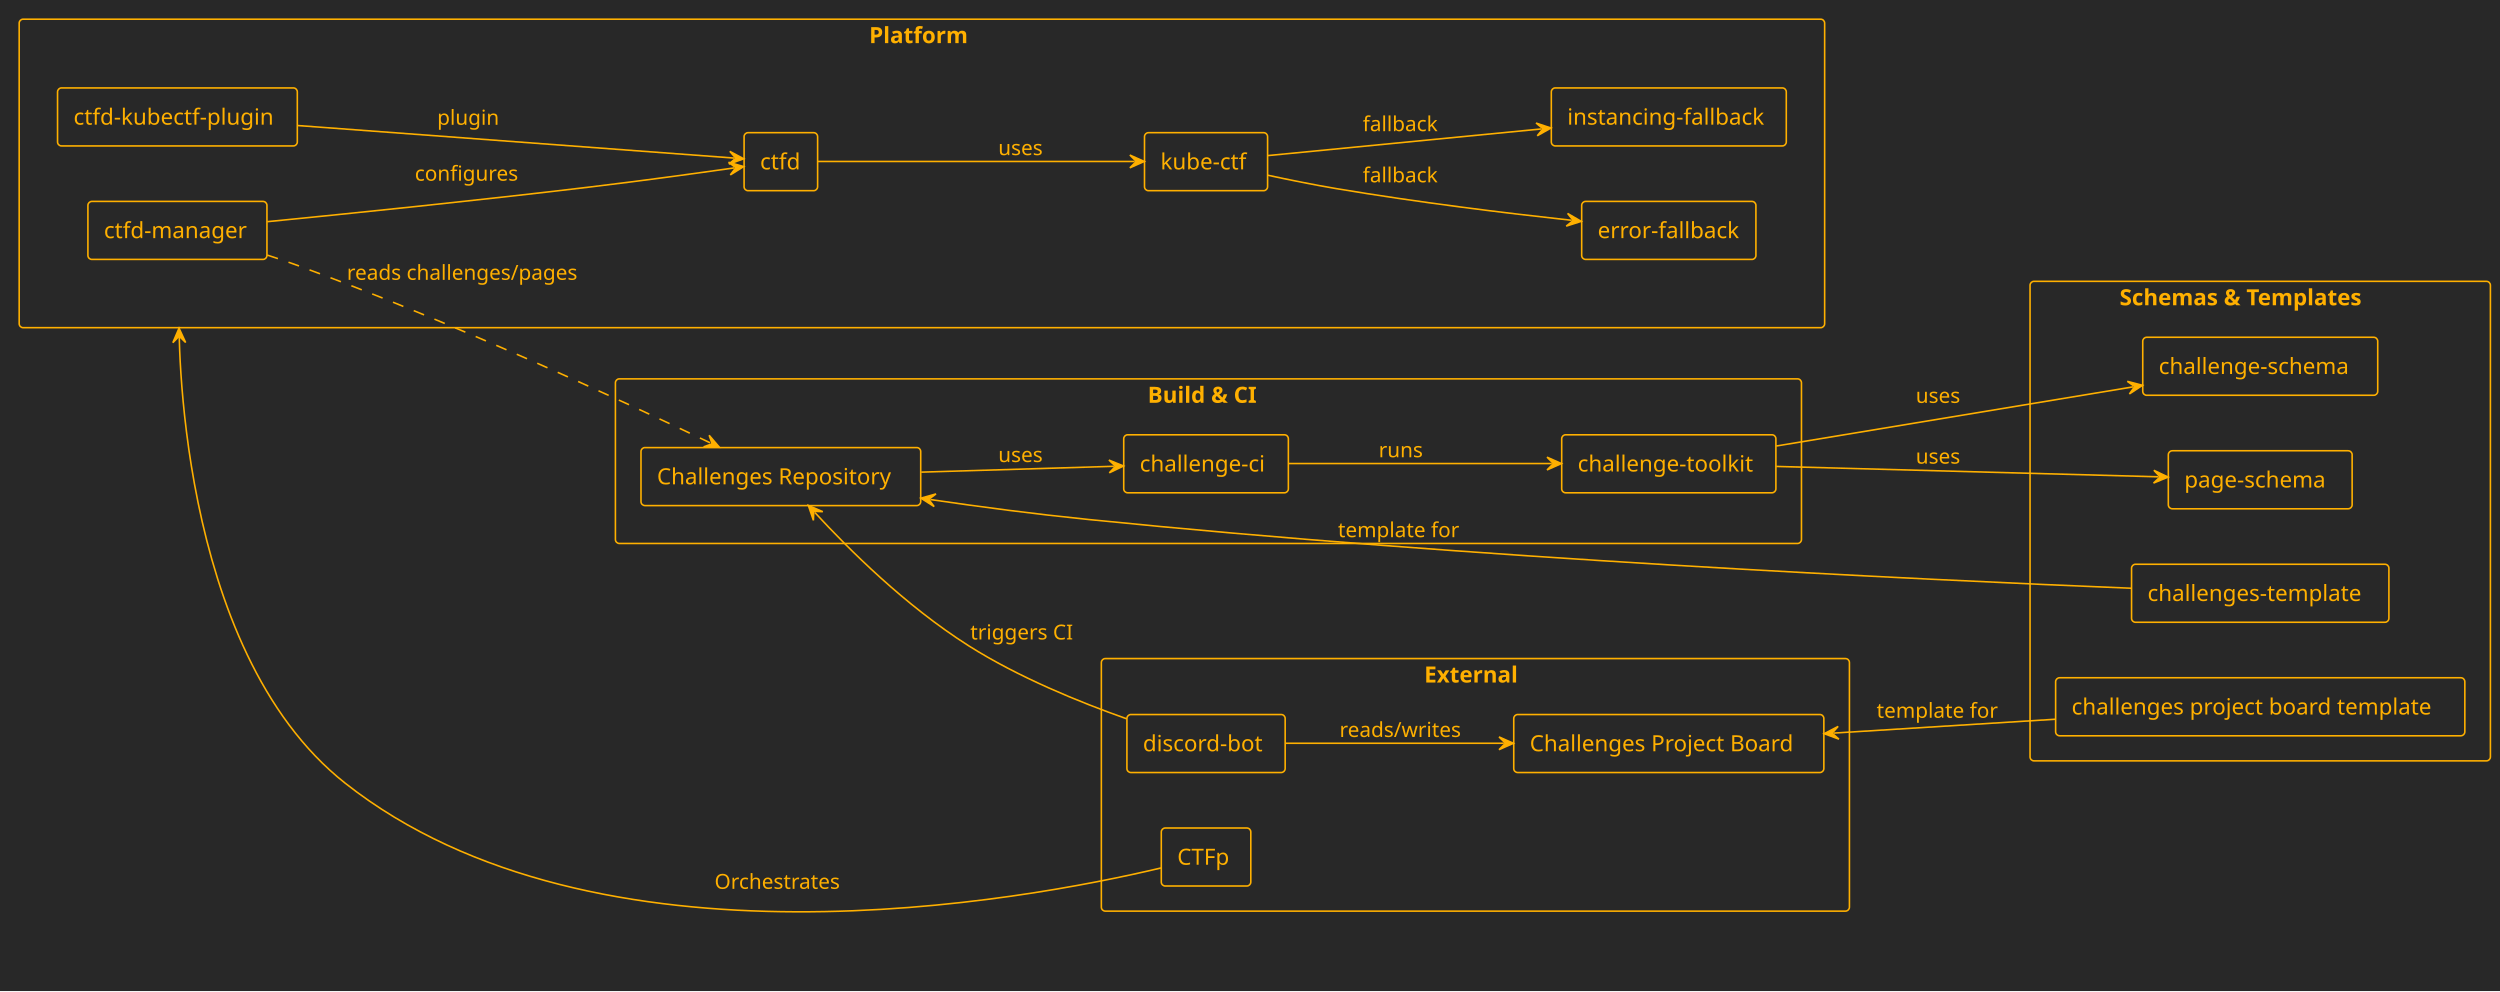
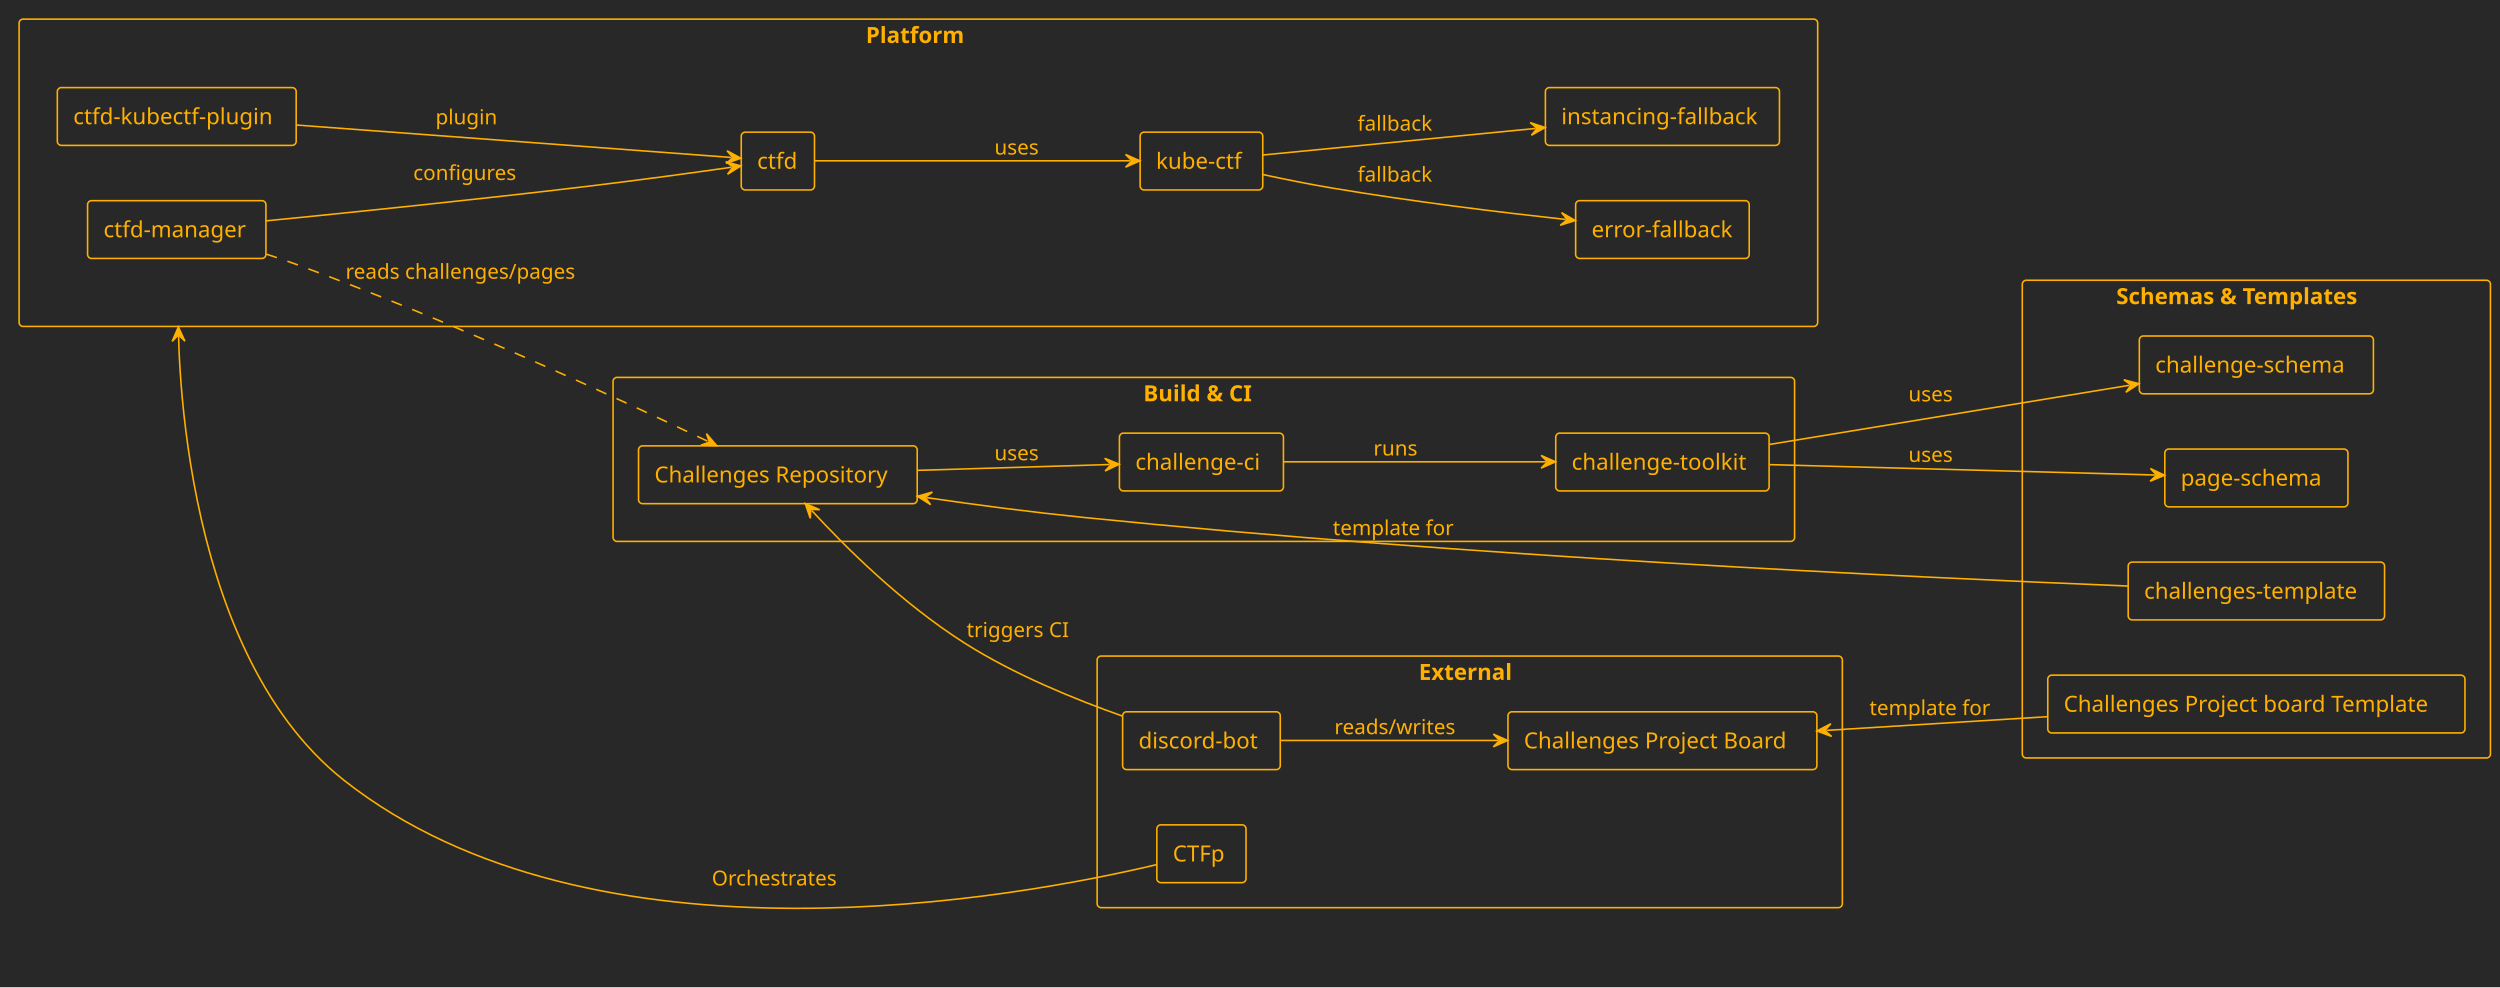
- <svg xmlns="http://www.w3.org/2000/svg" xmlns:xlink="http://www.w3.org/1999/xlink" contentStyleType="text/css" height="620px" preserveAspectRatio="none" style="width:1564px;height:620px;background:#282828;" version="1.1" viewBox="0 0 1564 620" width="1564px" zoomAndPan="magnify">
+ <svg xmlns="http://www.w3.org/2000/svg" xmlns:xlink="http://www.w3.org/1999/xlink" contentStyleType="text/css" height="620px" preserveAspectRatio="none" style="width:1570px;height:620px;background:#282828;" version="1.1" viewBox="0 0 1570 620" width="1570px" zoomAndPan="magnify">
  <defs />
  <g>
-     <rect fill="#282828" height="620" style="stroke:none;stroke-width:1.0;" width="1564" x="0" y="0" />
+     <rect fill="#282828" height="620" style="stroke:none;stroke-width:1.0;" width="1570" x="0" y="0" />
    <g id="cluster_Schemas &amp; Templates">
-       <rect fill="#282828" height="300" rx="2.5" ry="2.5" style="stroke:#FFB000;stroke-width:1.0;" width="288" x="1270" y="176" />
-       <text fill="#FFB000" font-family="Verdana" font-size="14" font-weight="bold" lengthAdjust="spacing" textLength="176" x="1326" y="190.995">Schemas &amp; Templates</text>
+       <rect fill="#282828" height="300" rx="2.5" ry="2.5" style="stroke:#FFB000;stroke-width:1.0;" width="294" x="1270" y="176" />
+       <text fill="#FFB000" font-family="Verdana" font-size="14" font-weight="bold" lengthAdjust="spacing" textLength="176" x="1329" y="190.995">Schemas &amp; Templates</text>
    </g>
    <g id="cluster_Build &amp; CI">
      <rect fill="#282828" height="103" rx="2.5" ry="2.5" style="stroke:#FFB000;stroke-width:1.0;" width="742" x="385" y="237" />
      <text fill="#FFB000" font-family="Verdana" font-size="14" font-weight="bold" lengthAdjust="spacing" textLength="76" x="718" y="251.995">Build &amp; CI</text>
    </g>
    <g id="cluster_Platform">
      <rect fill="#282828" height="193" rx="2.5" ry="2.5" style="stroke:#FFB000;stroke-width:1.0;" width="1129.5" x="12" y="12" />
      <text fill="#FFB000" font-family="Verdana" font-size="14" font-weight="bold" lengthAdjust="spacing" textLength="66" x="543.75" y="26.995">Platform</text>
    </g>
    <g id="cluster_External">
      <rect fill="#282828" height="158" rx="2.5" ry="2.5" style="stroke:#FFB000;stroke-width:1.0;" width="468" x="689" y="412" />
      <text fill="#FFB000" font-family="Verdana" font-size="14" font-weight="bold" lengthAdjust="spacing" textLength="64" x="891" y="426.995">External</text>
    </g>
    <g id="elem_CS">
      <a href="https://github.com/ctfpilot/challenge-schema" target="_top" title="https://github.com/ctfpilot/challenge-schema" xlink:actuate="onRequest" xlink:href="https://github.com/ctfpilot/challenge-schema" xlink:show="new" xlink:title="https://github.com/ctfpilot/challenge-schema" xlink:type="simple">
-         <rect fill="#282828" height="36.297" rx="2.5" ry="2.5" style="stroke:#FFB000;stroke-width:1.0;" width="147" x="1340.5" y="211" />
-         <text fill="#FFB000" font-family="Verdana" font-size="14" lengthAdjust="spacing" textLength="127" x="1350.5" y="233.995">challenge-schema</text>
+         <rect fill="#282828" height="36.297" rx="2.5" ry="2.5" style="stroke:#FFB000;stroke-width:1.0;" width="147" x="1343.5" y="211" />
+         <text fill="#FFB000" font-family="Verdana" font-size="14" lengthAdjust="spacing" textLength="127" x="1353.5" y="233.995">challenge-schema</text>
      </a>
    </g>
    <g id="elem_PS">
      <a href="https://github.com/ctfpilot/page-schema" target="_top" title="https://github.com/ctfpilot/page-schema" xlink:actuate="onRequest" xlink:href="https://github.com/ctfpilot/page-schema" xlink:show="new" xlink:title="https://github.com/ctfpilot/page-schema" xlink:type="simple">
-         <rect fill="#282828" height="36.297" rx="2.5" ry="2.5" style="stroke:#FFB000;stroke-width:1.0;" width="115" x="1356.5" y="282" />
-         <text fill="#FFB000" font-family="Verdana" font-size="14" lengthAdjust="spacing" textLength="95" x="1366.5" y="304.995">page-schema</text>
+         <rect fill="#282828" height="36.297" rx="2.5" ry="2.5" style="stroke:#FFB000;stroke-width:1.0;" width="115" x="1359.5" y="282" />
+         <text fill="#FFB000" font-family="Verdana" font-size="14" lengthAdjust="spacing" textLength="95" x="1369.5" y="304.995">page-schema</text>
      </a>
    </g>
    <g id="elem_CT">
      <a href="https://github.com/ctfpilot/challenges-template" target="_top" title="https://github.com/ctfpilot/challenges-template" xlink:actuate="onRequest" xlink:href="https://github.com/ctfpilot/challenges-template" xlink:show="new" xlink:title="https://github.com/ctfpilot/challenges-template" xlink:type="simple">
-         <rect fill="#282828" height="36.297" rx="2.5" ry="2.5" style="stroke:#FFB000;stroke-width:1.0;" width="161" x="1333.5" y="353" />
-         <text fill="#FFB000" font-family="Verdana" font-size="14" lengthAdjust="spacing" textLength="141" x="1343.5" y="375.995">challenges-template</text>
+         <rect fill="#282828" height="36.297" rx="2.5" ry="2.5" style="stroke:#FFB000;stroke-width:1.0;" width="161" x="1336.5" y="353" />
+         <text fill="#FFB000" font-family="Verdana" font-size="14" lengthAdjust="spacing" textLength="141" x="1346.5" y="375.995">challenges-template</text>
      </a>
    </g>
    <g id="elem_PBT">
      <a href="https://github.com/orgs/ctfpilot/projects/1" target="_top" title="https://github.com/orgs/ctfpilot/projects/1" xlink:actuate="onRequest" xlink:href="https://github.com/orgs/ctfpilot/projects/1" xlink:show="new" xlink:title="https://github.com/orgs/ctfpilot/projects/1" xlink:type="simple">
-         <rect fill="#282828" height="36.297" rx="2.5" ry="2.5" style="stroke:#FFB000;stroke-width:1.0;" width="256" x="1286" y="424" />
-         <text fill="#FFB000" font-family="Verdana" font-size="14" lengthAdjust="spacing" textLength="236" x="1296" y="446.995">challenges project board template</text>
+         <rect fill="#282828" height="36.297" rx="2.5" ry="2.5" style="stroke:#FFB000;stroke-width:1.0;" width="262" x="1286" y="424" />
+         <text fill="#FFB000" font-family="Verdana" font-size="14" lengthAdjust="spacing" textLength="242" x="1296" y="446.995">Challenges Project board Template</text>
      </a>
    </g>
    <g id="elem_Toolkit">
      <a href="https://github.com/ctfpilot/challenge-toolkit" target="_top" title="https://github.com/ctfpilot/challenge-toolkit" xlink:actuate="onRequest" xlink:href="https://github.com/ctfpilot/challenge-toolkit" xlink:show="new" xlink:title="https://github.com/ctfpilot/challenge-toolkit" xlink:type="simple">
        <rect fill="#282828" height="36.297" rx="2.5" ry="2.5" style="stroke:#FFB000;stroke-width:1.0;" width="134" x="977" y="272" />
        <text fill="#FFB000" font-family="Verdana" font-size="14" lengthAdjust="spacing" textLength="114" x="987" y="294.995">challenge-toolkit</text>
      </a>
    </g>
    <g id="elem_CI">
      <a href="https://github.com/ctfpilot/challenge-ci" target="_top" title="https://github.com/ctfpilot/challenge-ci" xlink:actuate="onRequest" xlink:href="https://github.com/ctfpilot/challenge-ci" xlink:show="new" xlink:title="https://github.com/ctfpilot/challenge-ci" xlink:type="simple">
        <rect fill="#282828" height="36.297" rx="2.5" ry="2.5" style="stroke:#FFB000;stroke-width:1.0;" width="103" x="703" y="272" />
        <text fill="#FFB000" font-family="Verdana" font-size="14" lengthAdjust="spacing" textLength="83" x="713" y="294.995">challenge-ci</text>
      </a>
    </g>
    <g id="elem_Repo">
      <a href="https://github.com/ctfpilot/challenges-example" target="_top" title="https://github.com/ctfpilot/challenges-example" xlink:actuate="onRequest" xlink:href="https://github.com/ctfpilot/challenges-example" xlink:show="new" xlink:title="https://github.com/ctfpilot/challenges-example" xlink:type="simple">
        <rect fill="#282828" height="36.297" rx="2.5" ry="2.5" style="stroke:#FFB000;stroke-width:1.0;" width="175" x="401" y="280" />
        <text fill="#FFB000" font-family="Verdana" font-size="14" lengthAdjust="spacing" textLength="155" x="411" y="302.995">Challenges Repository</text>
      </a>
    </g>
    <g id="elem_Plugin">
      <a href="https://github.com/ctfpilot/ctfd-kubectf-plugin" target="_top" title="https://github.com/ctfpilot/ctfd-kubectf-plugin" xlink:actuate="onRequest" xlink:href="https://github.com/ctfpilot/ctfd-kubectf-plugin" xlink:show="new" xlink:title="https://github.com/ctfpilot/ctfd-kubectf-plugin" xlink:type="simple">
        <rect fill="#282828" height="36.297" rx="2.5" ry="2.5" style="stroke:#FFB000;stroke-width:1.0;" width="150" x="36" y="55" />
        <text fill="#FFB000" font-family="Verdana" font-size="14" lengthAdjust="spacing" textLength="130" x="46" y="77.995">ctfd-kubectf-plugin</text>
      </a>
    </g>
    <g id="elem_Manager">
      <a href="https://github.com/ctfpilot/ctfd-manager" target="_top" title="https://github.com/ctfpilot/ctfd-manager" xlink:actuate="onRequest" xlink:href="https://github.com/ctfpilot/ctfd-manager" xlink:show="new" xlink:title="https://github.com/ctfpilot/ctfd-manager" xlink:type="simple">
        <rect fill="#282828" height="36.297" rx="2.5" ry="2.5" style="stroke:#FFB000;stroke-width:1.0;" width="112" x="55" y="126" />
        <text fill="#FFB000" font-family="Verdana" font-size="14" lengthAdjust="spacing" textLength="92" x="65" y="148.995">ctfd-manager</text>
      </a>
    </g>
    <g id="elem_CTFd">
      <a href="https://github.com/ctfpilot/ctfd" target="_top" title="https://github.com/ctfpilot/ctfd" xlink:actuate="onRequest" xlink:href="https://github.com/ctfpilot/ctfd" xlink:show="new" xlink:title="https://github.com/ctfpilot/ctfd" xlink:type="simple">
        <rect fill="#282828" height="36.297" rx="2.5" ry="2.5" style="stroke:#FFB000;stroke-width:1.0;" width="46" x="465.5" y="83" />
        <text fill="#FFB000" font-family="Verdana" font-size="14" lengthAdjust="spacing" textLength="26" x="475.5" y="105.995">ctfd</text>
      </a>
    </g>
    <g id="elem_Kube">
      <a href="https://github.com/ctfpilot/kube-ctf" target="_top" title="https://github.com/ctfpilot/kube-ctf" xlink:actuate="onRequest" xlink:href="https://github.com/ctfpilot/kube-ctf" xlink:show="new" xlink:title="https://github.com/ctfpilot/kube-ctf" xlink:type="simple">
        <rect fill="#282828" height="36.297" rx="2.5" ry="2.5" style="stroke:#FFB000;stroke-width:1.0;" width="77" x="716" y="83" />
        <text fill="#FFB000" font-family="Verdana" font-size="14" lengthAdjust="spacing" textLength="57" x="726" y="105.995">kube-ctf</text>
      </a>
    </g>
    <g id="elem_IFB">
      <a href="https://github.com/ctfpilot/instancing-fallback" target="_top" title="https://github.com/ctfpilot/instancing-fallback" xlink:actuate="onRequest" xlink:href="https://github.com/ctfpilot/instancing-fallback" xlink:show="new" xlink:title="https://github.com/ctfpilot/instancing-fallback" xlink:type="simple">
        <rect fill="#282828" height="36.297" rx="2.5" ry="2.5" style="stroke:#FFB000;stroke-width:1.0;" width="147" x="970.5" y="55" />
        <text fill="#FFB000" font-family="Verdana" font-size="14" lengthAdjust="spacing" textLength="127" x="980.5" y="77.995">instancing-fallback</text>
      </a>
    </g>
    <g id="elem_EFB">
      <a href="https://github.com/ctfpilot/error-fallback" target="_top" title="https://github.com/ctfpilot/error-fallback" xlink:actuate="onRequest" xlink:href="https://github.com/ctfpilot/error-fallback" xlink:show="new" xlink:title="https://github.com/ctfpilot/error-fallback" xlink:type="simple">
        <rect fill="#282828" height="36.297" rx="2.5" ry="2.5" style="stroke:#FFB000;stroke-width:1.0;" width="109" x="989.5" y="126" />
        <text fill="#FFB000" font-family="Verdana" font-size="14" lengthAdjust="spacing" textLength="89" x="999.5" y="148.995">error-fallback</text>
      </a>
    </g>
    <g id="elem_CTFp">
      <a href="https://github.com/ctfpilot/ctfp" target="_top" title="https://github.com/ctfpilot/ctfp" xlink:actuate="onRequest" xlink:href="https://github.com/ctfpilot/ctfp" xlink:show="new" xlink:title="https://github.com/ctfpilot/ctfp" xlink:type="simple">
        <rect fill="#282828" height="36.297" rx="2.5" ry="2.5" style="stroke:#FFB000;stroke-width:1.0;" width="56" x="726.5" y="518" />
        <text fill="#FFB000" font-family="Verdana" font-size="14" lengthAdjust="spacing" textLength="36" x="736.5" y="540.995">CTFp</text>
      </a>
    </g>
    <g id="elem_Bot">
      <a href="https://github.com/ctfpilot/discord-bot" target="_top" title="https://github.com/ctfpilot/discord-bot" xlink:actuate="onRequest" xlink:href="https://github.com/ctfpilot/discord-bot" xlink:show="new" xlink:title="https://github.com/ctfpilot/discord-bot" xlink:type="simple">
        <rect fill="#282828" height="36.297" rx="2.5" ry="2.5" style="stroke:#FFB000;stroke-width:1.0;" width="99" x="705" y="447" />
        <text fill="#FFB000" font-family="Verdana" font-size="14" lengthAdjust="spacing" textLength="79" x="715" y="469.995">discord-bot</text>
      </a>
    </g>
    <g id="elem_Board">
      <a href="https://github.com/orgs/ctfpilot/projects/2" target="_top" title="https://github.com/orgs/ctfpilot/projects/2" xlink:actuate="onRequest" xlink:href="https://github.com/orgs/ctfpilot/projects/2" xlink:show="new" xlink:title="https://github.com/orgs/ctfpilot/projects/2" xlink:type="simple">
        <rect fill="#282828" height="36.297" rx="2.5" ry="2.5" style="stroke:#FFB000;stroke-width:1.0;" width="194" x="947" y="447" />
        <text fill="#FFB000" font-family="Verdana" font-size="14" lengthAdjust="spacing" textLength="174" x="957" y="469.995">Challenges Project Board</text>
      </a>
    </g>
    <g id="link_Toolkit_CS">
-       <path d="M1111.22,279.02 C1175.78,268.32 1267.801,253.071 1334.461,242.021 " fill="none" id="Toolkit-to-CS" style="stroke:#FFB000;stroke-width:1.0;" />
-       <polygon fill="#FFB000" points="1340.38,241.04,1330.847,238.566,1335.447,241.858,1332.155,246.458,1340.38,241.04" style="stroke:#FFB000;stroke-width:1.0;" />
+       <path d="M1111.33,279.09 C1176.56,268.37 1269.979,253.014 1337.35,241.934 " fill="none" id="Toolkit-to-CS" style="stroke:#FFB000;stroke-width:1.0;" />
+       <polygon fill="#FFB000" points="1343.27,240.96,1333.74,238.474,1338.336,241.771,1335.038,246.368,1343.27,240.96" style="stroke:#FFB000;stroke-width:1.0;" />
      <text fill="#FFB000" font-family="Verdana" font-size="13" lengthAdjust="spacing" textLength="30" x="1198.5" y="252.067">uses</text>
    </g>
    <g id="link_Toolkit_PS">
-       <path d="M1111.22,291.8 C1181.16,293.7 1284.272,296.508 1350.362,298.298 " fill="none" id="Toolkit-to-PS" style="stroke:#FFB000;stroke-width:1.0;" />
-       <polygon fill="#FFB000" points="1356.36,298.46,1347.472,294.218,1351.362,298.325,1347.255,302.215,1356.36,298.46" style="stroke:#FFB000;stroke-width:1.0;" />
+       <path d="M1111.33,291.79 C1181.98,293.69 1286.642,296.508 1353.352,298.308 " fill="none" id="Toolkit-to-PS" style="stroke:#FFB000;stroke-width:1.0;" />
+       <polygon fill="#FFB000" points="1359.35,298.47,1350.461,294.229,1354.352,298.335,1350.245,302.226,1359.35,298.47" style="stroke:#FFB000;stroke-width:1.0;" />
      <text fill="#FFB000" font-family="Verdana" font-size="13" lengthAdjust="spacing" textLength="30" x="1198.5" y="290.067">uses</text>
    </g>
    <g id="link_PBT_Board">
-       <path d="M1285.84,449.95 C1238.41,452.91 1191.388,455.856 1147.198,458.616 " fill="none" id="PBT-to-Board" style="stroke:#FFB000;stroke-width:1.0;" />
-       <polygon fill="#FFB000" points="1141.21,458.99,1150.442,462.421,1146.2,458.678,1149.943,454.437,1141.21,458.99" style="stroke:#FFB000;stroke-width:1.0;" />
+       <path d="M1285.79,450.07 C1238.15,453.03 1191.129,455.938 1147.008,458.678 " fill="none" id="PBT-to-Board" style="stroke:#FFB000;stroke-width:1.0;" />
+       <polygon fill="#FFB000" points="1141.02,459.05,1150.251,462.485,1146.01,458.74,1149.755,454.5,1141.02,459.05" style="stroke:#FFB000;stroke-width:1.0;" />
      <text fill="#FFB000" font-family="Verdana" font-size="13" lengthAdjust="spacing" textLength="79" x="1174" y="449.067">template for</text>
    </g>
    <g id="link_CT_Repo">
-       <path d="M1333.49,368.02 C1198.91,362.52 917.73,349.09 681,325 C646.6,321.5 614.817,317.307 582.017,312.517 " fill="none" id="CT-to-Repo" style="stroke:#FFB000;stroke-width:1.0;" />
-       <polygon fill="#FFB000" points="576.08,311.65,584.408,316.909,581.028,312.373,585.564,308.993,576.08,311.65" style="stroke:#FFB000;stroke-width:1.0;" />
+       <path d="M1336.44,368.04 C1201.41,362.58 918.86,349.17 681,325 C646.59,321.5 614.807,317.317 582.017,312.527 " fill="none" id="CT-to-Repo" style="stroke:#FFB000;stroke-width:1.0;" />
+       <polygon fill="#FFB000" points="576.08,311.66,584.407,316.919,581.028,312.383,585.564,309.003,576.08,311.66" style="stroke:#FFB000;stroke-width:1.0;" />
      <text fill="#FFB000" font-family="Verdana" font-size="13" lengthAdjust="spacing" textLength="79" x="837" y="336.067">template for</text>
    </g>
    <g id="link_CI_Toolkit">
      <path d="M806.24,290 C853.71,290 918.9,290 970.82,290 " fill="none" id="CI-to-Toolkit" style="stroke:#FFB000;stroke-width:1.0;" />
      <polygon fill="#FFB000" points="976.82,290,967.82,286,971.82,290,967.82,294,976.82,290" style="stroke:#FFB000;stroke-width:1.0;" />
      <text fill="#FFB000" font-family="Verdana" font-size="13" lengthAdjust="spacing" textLength="28" x="862.5" y="286.067">runs</text>
    </g>
    <g id="link_Repo_CI">
      <path d="M576.31,295.37 C618.24,294.1 661.093,292.803 696.863,291.713 " fill="none" id="Repo-to-CI" style="stroke:#FFB000;stroke-width:1.0;" />
      <polygon fill="#FFB000" points="702.86,291.53,693.742,287.806,697.862,291.682,693.986,295.802,702.86,291.53" style="stroke:#FFB000;stroke-width:1.0;" />
      <text fill="#FFB000" font-family="Verdana" font-size="13" lengthAdjust="spacing" textLength="30" x="624.5" y="289.067">uses</text>
    </g>
    <g id="link_Bot_Repo">
      <path d="M704.95,449.72 C675.14,439.2 636.89,423.59 606,404 C566.05,378.66 530.96,343.568 509.77,320.618 " fill="none" id="Bot-to-Repo" style="stroke:#FFB000;stroke-width:1.0;" />
      <polygon fill="#FFB000" points="505.7,316.21,508.866,325.536,509.092,319.884,514.744,320.109,505.7,316.21" style="stroke:#FFB000;stroke-width:1.0;" />
      <text fill="#FFB000" font-family="Verdana" font-size="13" lengthAdjust="spacing" textLength="65" x="607" y="400.067">triggers CI</text>
    </g>
    <g id="link_Platform_CTFp">
      <path d="M112.089,211.317 C112.1,212.026 112.04,207.301 112.055,208.089 C112.179,214.389 112.481,223.139 113.181,233.725 C114.579,254.897 117.567,283.413 123.897,314.363 C136.558,376.262 162.585,447.9 216,490 C372.68,613.48 640.73,563.33 726.36,542.99 " fill="none" id="Platform-backto-CTFp" style="stroke:#FFB000;stroke-width:1.0;" />
      <polygon fill="#FFB000" points="112.01,205.317,108.13,214.369,112.076,210.317,116.129,214.263,112.01,205.317" style="stroke:#FFB000;stroke-width:1.0;" />
      <text fill="#FFB000" font-family="Verdana" font-size="13" lengthAdjust="spacing" textLength="83" x="447" y="556.067">Orchestrates</text>
    </g>
    <g id="link_Manager_CTFd">
      <path d="M167.2,138.68 C219.28,133.54 299.51,125.34 369,117 C402.6,112.97 435.51,108.424 459.31,105.044 " fill="none" id="Manager-to-CTFd" style="stroke:#FFB000;stroke-width:1.0;" />
      <polygon fill="#FFB000" points="465.25,104.2,455.777,101.505,460.3,104.903,456.902,109.426,465.25,104.2" style="stroke:#FFB000;stroke-width:1.0;" />
      <text fill="#FFB000" font-family="Verdana" font-size="13" lengthAdjust="spacing" textLength="66" x="259.5" y="113.067">configures</text>
    </g>
    <g id="link_Manager_Repo">
      <path d="M167.21,159.59 C173.58,161.63 179.96,163.79 186,166 C283.12,201.54 388.218,250.22 444.628,277.21 " fill="none" id="Manager-to-Repo" style="stroke:#FFB000;stroke-width:1.0;stroke-dasharray:7.0,7.0;" />
      <polygon fill="#FFB000" points="450.04,279.8,443.648,272.307,445.53,277.642,440.195,279.524,450.04,279.8" style="stroke:#FFB000;stroke-width:1.0;" />
      <text fill="#FFB000" font-family="Verdana" font-size="13" lengthAdjust="spacing" textLength="151" x="217" y="175.067">reads challenges/pages</text>
    </g>
    <g id="link_Plugin_CTFd">
      <path d="M186.19,78.53 C272.96,85 405.597,94.894 459.277,98.894 " fill="none" id="Plugin-to-CTFd" style="stroke:#FFB000;stroke-width:1.0;" />
      <polygon fill="#FFB000" points="465.26,99.34,456.582,94.682,460.274,98.969,455.988,102.66,465.26,99.34" style="stroke:#FFB000;stroke-width:1.0;" />
      <text fill="#FFB000" font-family="Verdana" font-size="13" lengthAdjust="spacing" textLength="38" x="273.5" y="78.067">plugin</text>
    </g>
    <g id="link_CTFd_Kube">
      <path d="M511.55,101 C556.66,101 653.92,101 709.85,101 " fill="none" id="CTFd-to-Kube" style="stroke:#FFB000;stroke-width:1.0;" />
      <polygon fill="#FFB000" points="715.85,101,706.85,97,710.85,101,706.85,105,715.85,101" style="stroke:#FFB000;stroke-width:1.0;" />
      <text fill="#FFB000" font-family="Verdana" font-size="13" lengthAdjust="spacing" textLength="30" x="624.5" y="97.067">uses</text>
    </g>
    <g id="link_Kube_IFB">
      <path d="M793.09,97.34 C837.91,92.97 907.878,86.162 964.318,80.662 " fill="none" id="Kube-to-IFB" style="stroke:#FFB000;stroke-width:1.0;" />
      <polygon fill="#FFB000" points="970.29,80.08,960.944,76.972,965.314,80.565,961.72,84.934,970.29,80.08" style="stroke:#FFB000;stroke-width:1.0;" />
      <text fill="#FFB000" font-family="Verdana" font-size="13" lengthAdjust="spacing" textLength="48" x="852.5" y="82.067">fallback</text>
    </g>
    <g id="link_Kube_EFB">
      <path d="M793.05,109.61 C806.55,112.52 821.91,115.63 836,118 C887.79,126.71 941.356,133.237 983.246,137.827 " fill="none" id="Kube-to-EFB" style="stroke:#FFB000;stroke-width:1.0;" />
      <polygon fill="#FFB000" points="989.21,138.48,980.699,133.524,984.24,137.935,979.828,141.476,989.21,138.48" style="stroke:#FFB000;stroke-width:1.0;" />
      <text fill="#FFB000" font-family="Verdana" font-size="13" lengthAdjust="spacing" textLength="48" x="852.5" y="114.067">fallback</text>
    </g>
    <g id="link_Bot_Board">
      <path d="M804.27,465 C843.2,465 892.95,465 940.79,465 " fill="none" id="Bot-to-Board" style="stroke:#FFB000;stroke-width:1.0;" />
      <polygon fill="#FFB000" points="946.79,465,937.79,461,941.79,465,937.79,469,946.79,465" style="stroke:#FFB000;stroke-width:1.0;" />
      <text fill="#FFB000" font-family="Verdana" font-size="13" lengthAdjust="spacing" textLength="77" x="838" y="461.067">reads/writes</text>
    </g>
  </g>
</svg>
